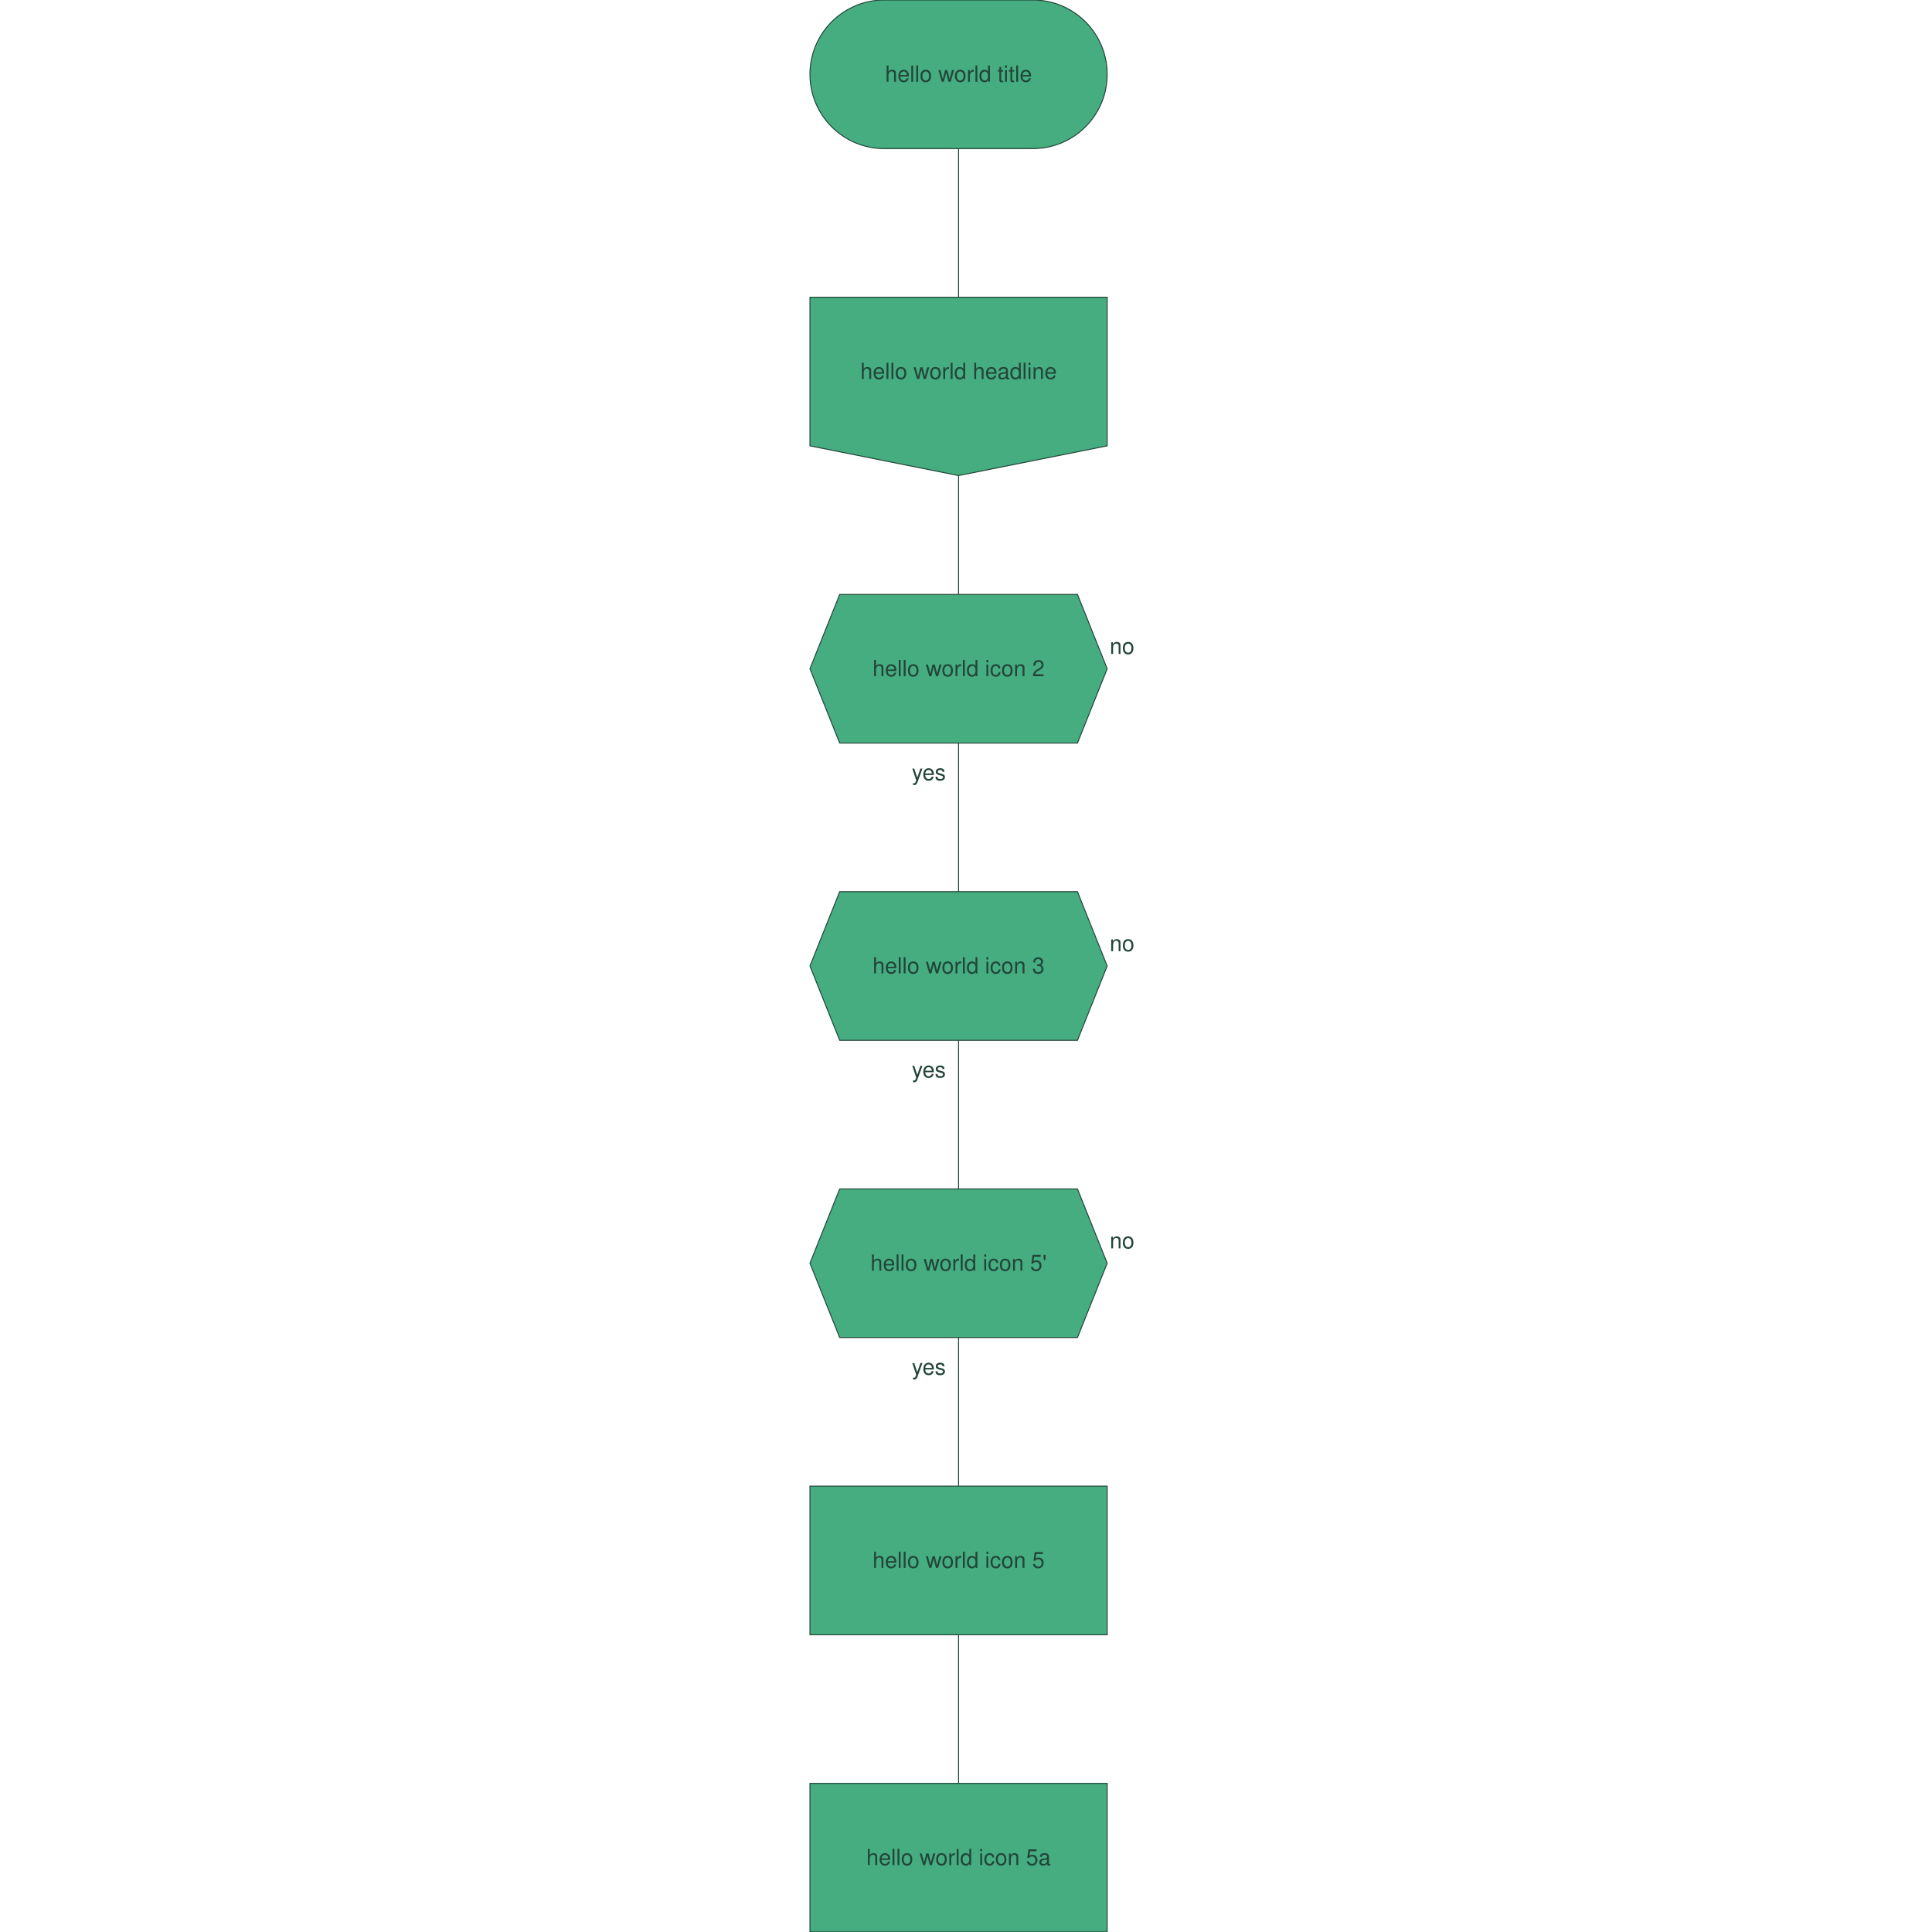
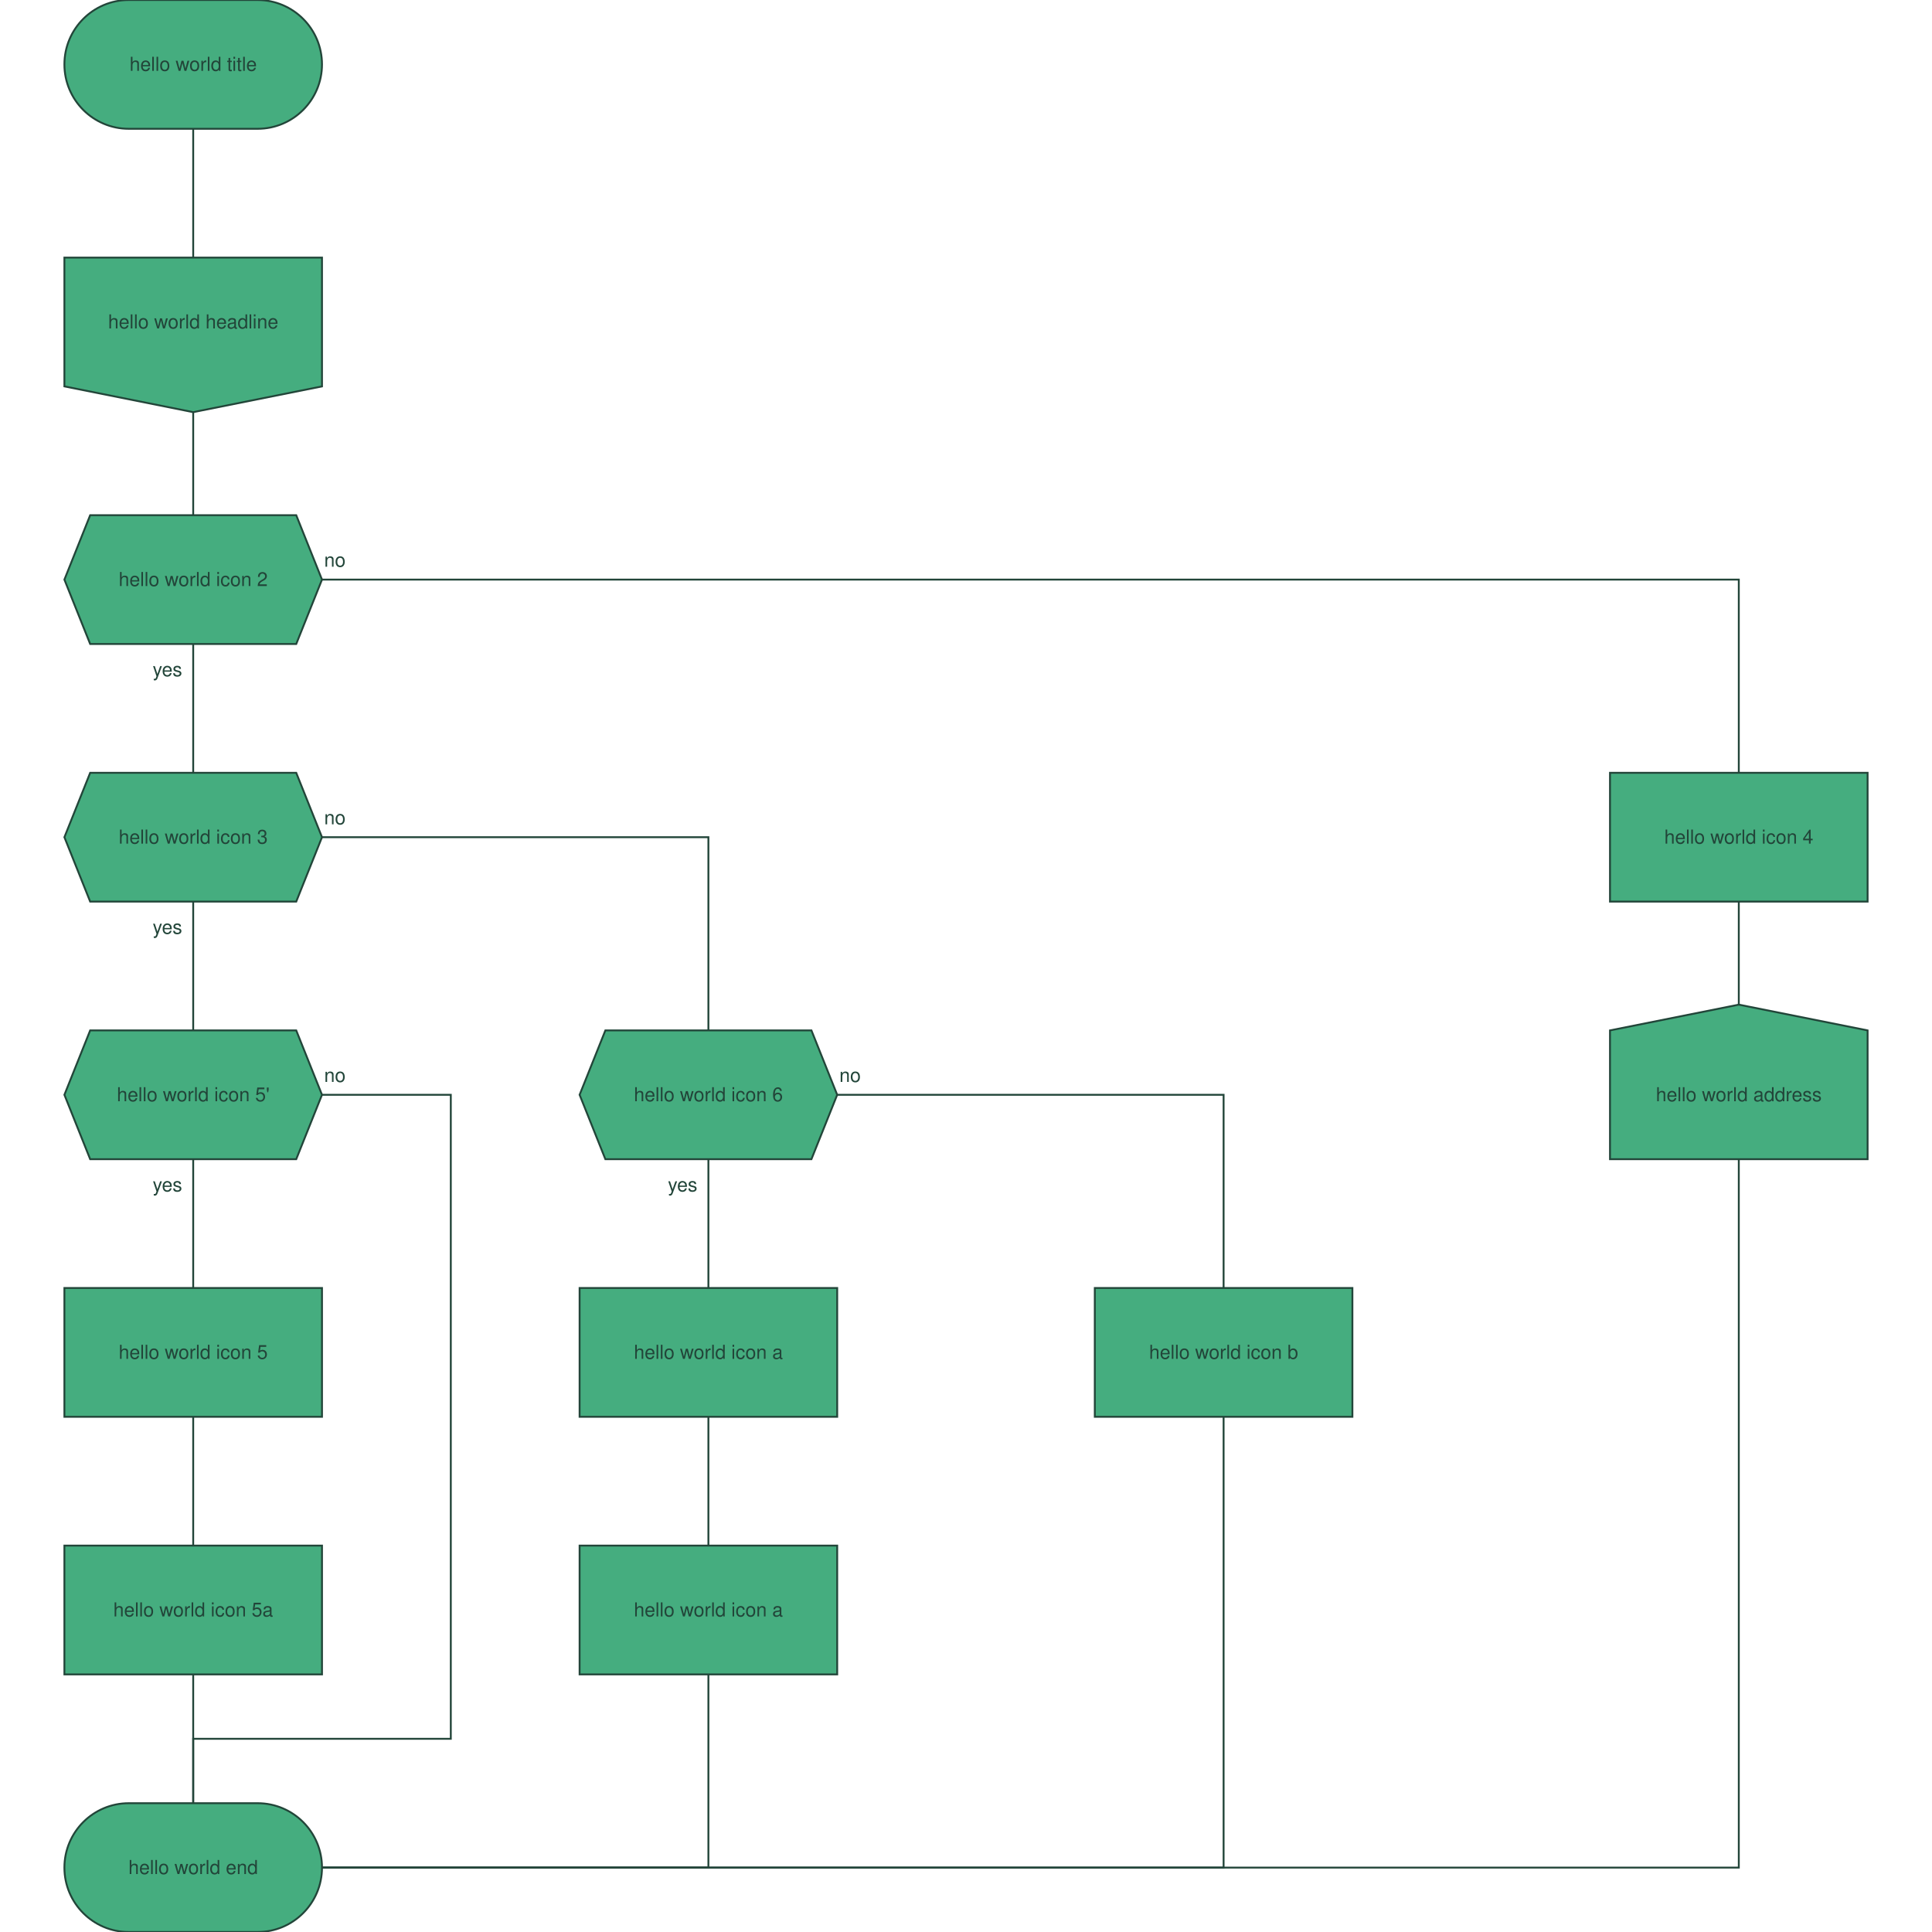
<svg xmlns="http://www.w3.org/2000/svg" font-size="1" viewBox="0.0 0.0 1000.0 1000.0" stroke="rgb(0,0,0)" width="1000" stroke-opacity="1" height="1000" version="1.1">
  <defs />
-   <g stroke-linejoin="miter" fill-opacity="0.0" fill="rgb(0,0,0)" stroke="rgb(34,69,57)" stroke-linecap="butt" stroke-miterlimit="10.0" stroke-opacity="1.0" stroke-width="0.5">
-     <path d="M 496.154,807.692 v 153.846 " />
+   <g stroke-linejoin="miter" fill-opacity="0.0" fill="rgb(0,0,0)" stroke="rgb(34,69,57)" stroke-linecap="butt" stroke-miterlimit="10.0" stroke-opacity="1.0" stroke-width="0.966">
+     <path d="M 900,566.667 v 400 h -800 " />
  </g>
-   <g stroke-linejoin="miter" fill-opacity="0.0" fill="rgb(0,0,0)" stroke="rgb(34,69,57)" stroke-linecap="butt" stroke-miterlimit="10.0" stroke-opacity="1.0" stroke-width="0.5">
-     <path d="M 496.154,653.846 v 153.846 " />
+   <g stroke-linejoin="miter" fill-opacity="0.0" fill="rgb(0,0,0)" stroke="rgb(34,69,57)" stroke-linecap="butt" stroke-miterlimit="10.0" stroke-opacity="1.0" stroke-width="0.966">
+     <path d="M 900,433.333 v 133.333 " />
  </g>
-   <g stroke-linejoin="miter" fill-opacity="0.0" fill="rgb(0,0,0)" stroke="rgb(34,69,57)" stroke-linecap="butt" stroke-miterlimit="10.0" stroke-opacity="1.0" stroke-width="0.5">
-     <path d="M 496.154,500 v 153.846 " />
+   <g stroke-linejoin="miter" fill-opacity="0.0" fill="rgb(0,0,0)" stroke="rgb(34,69,57)" stroke-linecap="butt" stroke-miterlimit="10.0" stroke-opacity="1.0" stroke-width="0.966">
+     <path d="M 633.333,700 v 266.667 h -533.333 " />
  </g>
-   <g stroke-linejoin="miter" fill-opacity="0.0" fill="rgb(0,0,0)" stroke="rgb(34,69,57)" stroke-linecap="butt" stroke-miterlimit="10.0" stroke-opacity="1.0" stroke-width="0.5">
-     <path d="M 496.154,346.154 v 153.846 " />
+   <g stroke-linejoin="miter" fill-opacity="0.0" fill="rgb(0,0,0)" stroke="rgb(34,69,57)" stroke-linecap="butt" stroke-miterlimit="10.0" stroke-opacity="1.0" stroke-width="0.966">
+     <path d="M 366.667,833.333 v 133.333 h -266.667 " />
  </g>
-   <g stroke-linejoin="miter" fill-opacity="0.0" fill="rgb(0,0,0)" stroke="rgb(34,69,57)" stroke-linecap="butt" stroke-miterlimit="10.0" stroke-opacity="1.0" stroke-width="0.5">
-     <path d="M 496.154,192.308 v 153.846 " />
+   <g stroke-linejoin="miter" fill-opacity="0.0" fill="rgb(0,0,0)" stroke="rgb(34,69,57)" stroke-linecap="butt" stroke-miterlimit="10.0" stroke-opacity="1.0" stroke-width="0.966">
+     <path d="M 366.667,700 v 133.333 " />
  </g>
-   <g stroke-linejoin="miter" fill-opacity="0.0" fill="rgb(0,0,0)" stroke="rgb(34,69,57)" stroke-linecap="butt" stroke-miterlimit="10.0" stroke-opacity="1.0" stroke-width="0.5">
-     <path d="M 496.154,38.462 v 153.846 " />
+   <g stroke-linejoin="miter" fill-opacity="0.0" fill="rgb(0,0,0)" stroke="rgb(34,69,57)" stroke-linecap="butt" stroke-miterlimit="10.0" stroke-opacity="1.0" stroke-width="0.966">
+     <path d="M 366.667,566.667 h 266.667 v 133.333 " />
  </g>
-   <g stroke-linejoin="miter" fill-opacity="1.0" fill="rgb(69,173,127)" stroke="rgb(34,69,57)" stroke-linecap="butt" stroke-miterlimit="10.0" stroke-opacity="1.0" stroke-width="0.5">
-     <path d="M 573.077,1000 l -0,-76.923 h -153.846 l -0,76.923 Z" />
+   <g stroke-linejoin="miter" fill-opacity="0.0" fill="rgb(0,0,0)" stroke="rgb(34,69,57)" stroke-linecap="butt" stroke-miterlimit="10.0" stroke-opacity="1.0" stroke-width="0.966">
+     <path d="M 366.667,566.667 v 133.333 " />
  </g>
-   <g stroke-linejoin="miter" fill-opacity="1.0" font-size="11.538px" fill="rgb(34,69,57)" stroke="rgb(0,0,0)" font-weight="300" font-family="helvetica" stroke-linecap="butt" stroke-miterlimit="10.0" stroke-opacity="1.0" stroke-width="1.608">
-     <text transform="matrix(1,0,0,1,496.1538,961.5385)" stroke="none" dominant-baseline="middle" text-anchor="middle">hello world icon 5a</text>
+   <g stroke-linejoin="miter" fill-opacity="0.0" fill="rgb(0,0,0)" stroke="rgb(34,69,57)" stroke-linecap="butt" stroke-miterlimit="10.0" stroke-opacity="1.0" stroke-width="0.966">
+     <path d="M 100,833.333 v 133.333 " />
  </g>
-   <g stroke-linejoin="miter" fill-opacity="1.0" fill="rgb(69,173,127)" stroke="rgb(34,69,57)" stroke-linecap="butt" stroke-miterlimit="10.0" stroke-opacity="1.0" stroke-width="0.5">
-     <path d="M 573.077,846.154 l -0,-76.923 h -153.846 l -0,76.923 Z" />
+   <g stroke-linejoin="miter" fill-opacity="0.0" fill="rgb(0,0,0)" stroke="rgb(34,69,57)" stroke-linecap="butt" stroke-miterlimit="10.0" stroke-opacity="1.0" stroke-width="0.966">
+     <path d="M 100,700 v 133.333 " />
  </g>
-   <g stroke-linejoin="miter" fill-opacity="1.0" font-size="11.538px" fill="rgb(34,69,57)" stroke="rgb(0,0,0)" font-weight="300" font-family="helvetica" stroke-linecap="butt" stroke-miterlimit="10.0" stroke-opacity="1.0" stroke-width="1.608">
-     <text transform="matrix(1,0,0,1,496.1538,807.6923)" stroke="none" dominant-baseline="middle" text-anchor="middle">hello world icon 5</text>
+   <g stroke-linejoin="miter" fill-opacity="0.0" fill="rgb(0,0,0)" stroke="rgb(34,69,57)" stroke-linecap="butt" stroke-miterlimit="10.0" stroke-opacity="1.0" stroke-width="0.966">
+     <path d="M 100,566.667 h 133.333 v 333.333 h -133.333 v 66.667 " />
  </g>
-   <g stroke-linejoin="miter" fill-opacity="1.0" fill="rgb(69,173,127)" stroke="rgb(34,69,57)" stroke-linecap="butt" stroke-miterlimit="10.0" stroke-opacity="1.0" stroke-width="0.5">
-     <path d="M 434.615,692.308 l -15.385,-38.462 l 15.385,-38.462 h 123.077 l 15.385,38.462 l -15.385,38.462 h -123.077 Z" />
+   <g stroke-linejoin="miter" fill-opacity="0.0" fill="rgb(0,0,0)" stroke="rgb(34,69,57)" stroke-linecap="butt" stroke-miterlimit="10.0" stroke-opacity="1.0" stroke-width="0.966">
+     <path d="M 100,566.667 v 133.333 " />
  </g>
-   <g stroke-linejoin="miter" fill-opacity="1.0" font-size="11.538px" fill="rgb(34,69,57)" stroke="rgb(0,0,0)" font-weight="300" font-family="helvetica" stroke-linecap="butt" stroke-miterlimit="10.0" stroke-opacity="1.0" stroke-width="1.608">
-     <text transform="matrix(1,0,0,1,580.7692,642.3077)" stroke="none" dominant-baseline="middle" text-anchor="middle">no</text>
+   <g stroke-linejoin="miter" fill-opacity="0.0" fill="rgb(0,0,0)" stroke="rgb(34,69,57)" stroke-linecap="butt" stroke-miterlimit="10.0" stroke-opacity="1.0" stroke-width="0.966">
+     <path d="M 100,433.333 h 266.667 v 133.333 " />
  </g>
-   <g stroke-linejoin="miter" fill-opacity="1.0" font-size="11.538px" fill="rgb(34,69,57)" stroke="rgb(0,0,0)" font-weight="300" font-family="helvetica" stroke-linecap="butt" stroke-miterlimit="10.0" stroke-opacity="1.0" stroke-width="1.608">
-     <text transform="matrix(1,0,0,1,480.7692,707.6923)" stroke="none" dominant-baseline="middle" text-anchor="middle">yes</text>
+   <g stroke-linejoin="miter" fill-opacity="0.0" fill="rgb(0,0,0)" stroke="rgb(34,69,57)" stroke-linecap="butt" stroke-miterlimit="10.0" stroke-opacity="1.0" stroke-width="0.966">
+     <path d="M 100,433.333 v 133.333 " />
  </g>
-   <g stroke-linejoin="miter" fill-opacity="1.0" font-size="11.538px" fill="rgb(34,69,57)" stroke="rgb(0,0,0)" font-weight="300" font-family="helvetica" stroke-linecap="butt" stroke-miterlimit="10.0" stroke-opacity="1.0" stroke-width="1.608">
-     <text transform="matrix(1,0,0,1,496.1538,653.8462)" stroke="none" dominant-baseline="middle" text-anchor="middle">hello world icon 5'</text>
+   <g stroke-linejoin="miter" fill-opacity="0.0" fill="rgb(0,0,0)" stroke="rgb(34,69,57)" stroke-linecap="butt" stroke-miterlimit="10.0" stroke-opacity="1.0" stroke-width="0.966">
+     <path d="M 100,300 h 800 v 133.333 " />
  </g>
-   <g stroke-linejoin="miter" fill-opacity="1.0" fill="rgb(69,173,127)" stroke="rgb(34,69,57)" stroke-linecap="butt" stroke-miterlimit="10.0" stroke-opacity="1.0" stroke-width="0.5">
-     <path d="M 434.615,538.462 l -15.385,-38.462 l 15.385,-38.462 h 123.077 l 15.385,38.462 l -15.385,38.462 h -123.077 Z" />
+   <g stroke-linejoin="miter" fill-opacity="0.0" fill="rgb(0,0,0)" stroke="rgb(34,69,57)" stroke-linecap="butt" stroke-miterlimit="10.0" stroke-opacity="1.0" stroke-width="0.966">
+     <path d="M 100,300 v 133.333 " />
  </g>
-   <g stroke-linejoin="miter" fill-opacity="1.0" font-size="11.538px" fill="rgb(34,69,57)" stroke="rgb(0,0,0)" font-weight="300" font-family="helvetica" stroke-linecap="butt" stroke-miterlimit="10.0" stroke-opacity="1.0" stroke-width="1.608">
-     <text transform="matrix(1,0,0,1,580.7692,488.4615)" stroke="none" dominant-baseline="middle" text-anchor="middle">no</text>
+   <g stroke-linejoin="miter" fill-opacity="0.0" fill="rgb(0,0,0)" stroke="rgb(34,69,57)" stroke-linecap="butt" stroke-miterlimit="10.0" stroke-opacity="1.0" stroke-width="0.966">
+     <path d="M 100,166.667 v 133.333 " />
  </g>
-   <g stroke-linejoin="miter" fill-opacity="1.0" font-size="11.538px" fill="rgb(34,69,57)" stroke="rgb(0,0,0)" font-weight="300" font-family="helvetica" stroke-linecap="butt" stroke-miterlimit="10.0" stroke-opacity="1.0" stroke-width="1.608">
-     <text transform="matrix(1,0,0,1,480.7692,553.8462)" stroke="none" dominant-baseline="middle" text-anchor="middle">yes</text>
+   <g stroke-linejoin="miter" fill-opacity="0.0" fill="rgb(0,0,0)" stroke="rgb(34,69,57)" stroke-linecap="butt" stroke-miterlimit="10.0" stroke-opacity="1.0" stroke-width="0.966">
+     <path d="M 100,33.333 v 133.333 " />
  </g>
-   <g stroke-linejoin="miter" fill-opacity="1.0" font-size="11.538px" fill="rgb(34,69,57)" stroke="rgb(0,0,0)" font-weight="300" font-family="helvetica" stroke-linecap="butt" stroke-miterlimit="10.0" stroke-opacity="1.0" stroke-width="1.608">
-     <text transform="matrix(1,0,0,1,496.1538,500)" stroke="none" dominant-baseline="middle" text-anchor="middle">hello world icon 3</text>
+   <g stroke-linejoin="miter" fill-opacity="1.0" fill="rgb(69,173,127)" stroke="rgb(34,69,57)" stroke-linecap="butt" stroke-miterlimit="10.0" stroke-opacity="1.0" stroke-width="0.966">
+     <path d="M 833.333,600 v -66.667 l 66.667,-13.333 l 66.667,13.333 v 66.667 h -133.333 Z" />
  </g>
-   <g stroke-linejoin="miter" fill-opacity="1.0" fill="rgb(69,173,127)" stroke="rgb(34,69,57)" stroke-linecap="butt" stroke-miterlimit="10.0" stroke-opacity="1.0" stroke-width="0.5">
-     <path d="M 434.615,384.615 l -15.385,-38.462 l 15.385,-38.462 h 123.077 l 15.385,38.462 l -15.385,38.462 h -123.077 Z" />
+   <g stroke-linejoin="miter" fill-opacity="1.0" font-size="10.0px" fill="rgb(34,69,57)" stroke="rgb(0,0,0)" font-weight="300" font-family="helvetica" stroke-linecap="butt" stroke-miterlimit="10.0" stroke-opacity="1.0" stroke-width="3.864">
+     <text transform="matrix(1,0,0,1,900,566.6667)" stroke="none" dominant-baseline="middle" text-anchor="middle">hello world address</text>
  </g>
-   <g stroke-linejoin="miter" fill-opacity="1.0" font-size="11.538px" fill="rgb(34,69,57)" stroke="rgb(0,0,0)" font-weight="300" font-family="helvetica" stroke-linecap="butt" stroke-miterlimit="10.0" stroke-opacity="1.0" stroke-width="1.608">
-     <text transform="matrix(1,0,0,1,580.7692,334.6154)" stroke="none" dominant-baseline="middle" text-anchor="middle">no</text>
+   <g stroke-linejoin="miter" fill-opacity="1.0" fill="rgb(69,173,127)" stroke="rgb(34,69,57)" stroke-linecap="butt" stroke-miterlimit="10.0" stroke-opacity="1.0" stroke-width="0.966">
+     <path d="M 966.667,466.667 l -0,-66.667 h -133.333 l -0,66.667 Z" />
  </g>
-   <g stroke-linejoin="miter" fill-opacity="1.0" font-size="11.538px" fill="rgb(34,69,57)" stroke="rgb(0,0,0)" font-weight="300" font-family="helvetica" stroke-linecap="butt" stroke-miterlimit="10.0" stroke-opacity="1.0" stroke-width="1.608">
-     <text transform="matrix(1,0,0,1,480.7692,400)" stroke="none" dominant-baseline="middle" text-anchor="middle">yes</text>
+   <g stroke-linejoin="miter" fill-opacity="1.0" font-size="10.0px" fill="rgb(34,69,57)" stroke="rgb(0,0,0)" font-weight="300" font-family="helvetica" stroke-linecap="butt" stroke-miterlimit="10.0" stroke-opacity="1.0" stroke-width="3.864">
+     <text transform="matrix(1,0,0,1,900,433.3333)" stroke="none" dominant-baseline="middle" text-anchor="middle">hello world icon 4</text>
  </g>
-   <g stroke-linejoin="miter" fill-opacity="1.0" font-size="11.538px" fill="rgb(34,69,57)" stroke="rgb(0,0,0)" font-weight="300" font-family="helvetica" stroke-linecap="butt" stroke-miterlimit="10.0" stroke-opacity="1.0" stroke-width="1.608">
-     <text transform="matrix(1,0,0,1,496.1538,346.1538)" stroke="none" dominant-baseline="middle" text-anchor="middle">hello world icon 2</text>
+   <g stroke-linejoin="miter" fill-opacity="1.0" fill="rgb(69,173,127)" stroke="rgb(34,69,57)" stroke-linecap="butt" stroke-miterlimit="10.0" stroke-opacity="1.0" stroke-width="0.966">
+     <path d="M 700,733.333 l -0,-66.667 h -133.333 l -0,66.667 Z" />
  </g>
-   <g stroke-linejoin="miter" fill-opacity="1.0" fill="rgb(69,173,127)" stroke="rgb(34,69,57)" stroke-linecap="butt" stroke-miterlimit="10.0" stroke-opacity="1.0" stroke-width="0.5">
-     <path d="M 419.231,230.769 v -76.923 h 153.846 v 76.923 l -76.923,15.385 Z" />
+   <g stroke-linejoin="miter" fill-opacity="1.0" font-size="10.0px" fill="rgb(34,69,57)" stroke="rgb(0,0,0)" font-weight="300" font-family="helvetica" stroke-linecap="butt" stroke-miterlimit="10.0" stroke-opacity="1.0" stroke-width="3.864">
+     <text transform="matrix(1,0,0,1,633.3333,700)" stroke="none" dominant-baseline="middle" text-anchor="middle">hello world icon b</text>
  </g>
-   <g stroke-linejoin="miter" fill-opacity="1.0" font-size="11.538px" fill="rgb(34,69,57)" stroke="rgb(0,0,0)" font-weight="300" font-family="helvetica" stroke-linecap="butt" stroke-miterlimit="10.0" stroke-opacity="1.0" stroke-width="1.608">
-     <text transform="matrix(1,0,0,1,496.1538,192.3077)" stroke="none" dominant-baseline="middle" text-anchor="middle">hello world headline</text>
+   <g stroke-linejoin="miter" fill-opacity="1.0" fill="rgb(69,173,127)" stroke="rgb(34,69,57)" stroke-linecap="butt" stroke-miterlimit="10.0" stroke-opacity="1.0" stroke-width="0.966">
+     <path d="M 433.333,866.667 l -0,-66.667 h -133.333 l -0,66.667 Z" />
  </g>
-   <g stroke-linejoin="miter" fill-opacity="1.0" fill="rgb(69,173,127)" stroke="rgb(34,69,57)" stroke-linecap="butt" stroke-miterlimit="10.0" stroke-opacity="1.0" stroke-width="0.5">
-     <path d="M 573.077,38.462 h 0 c 0,-21.242 -17.22,-38.462 -38.462 -38.462h -76.923 c -21.242,-0 -38.462,17.22 -38.462 38.462h 0 c -0,21.242 17.22,38.462 38.462 38.462h 76.923 c 21.242,0 38.462,-17.22 38.462 -38.462Z" />
+   <g stroke-linejoin="miter" fill-opacity="1.0" font-size="10.0px" fill="rgb(34,69,57)" stroke="rgb(0,0,0)" font-weight="300" font-family="helvetica" stroke-linecap="butt" stroke-miterlimit="10.0" stroke-opacity="1.0" stroke-width="3.864">
+     <text transform="matrix(1,0,0,1,366.6667,833.3333)" stroke="none" dominant-baseline="middle" text-anchor="middle">hello world icon a</text>
  </g>
-   <g stroke-linejoin="miter" fill-opacity="1.0" font-size="11.538px" fill="rgb(34,69,57)" stroke="rgb(0,0,0)" font-weight="300" font-family="helvetica" stroke-linecap="butt" stroke-miterlimit="10.0" stroke-opacity="1.0" stroke-width="1.608">
-     <text transform="matrix(1,0,0,1,496.1538,38.4615)" stroke="none" dominant-baseline="middle" text-anchor="middle">hello world title</text>
+   <g stroke-linejoin="miter" fill-opacity="1.0" fill="rgb(69,173,127)" stroke="rgb(34,69,57)" stroke-linecap="butt" stroke-miterlimit="10.0" stroke-opacity="1.0" stroke-width="0.966">
+     <path d="M 433.333,733.333 l -0,-66.667 h -133.333 l -0,66.667 Z" />
+   </g>
+   <g stroke-linejoin="miter" fill-opacity="1.0" font-size="10.0px" fill="rgb(34,69,57)" stroke="rgb(0,0,0)" font-weight="300" font-family="helvetica" stroke-linecap="butt" stroke-miterlimit="10.0" stroke-opacity="1.0" stroke-width="3.864">
+     <text transform="matrix(1,0,0,1,366.6667,700)" stroke="none" dominant-baseline="middle" text-anchor="middle">hello world icon a</text>
+   </g>
+   <g stroke-linejoin="miter" fill-opacity="1.0" fill="rgb(69,173,127)" stroke="rgb(34,69,57)" stroke-linecap="butt" stroke-miterlimit="10.0" stroke-opacity="1.0" stroke-width="0.966">
+     <path d="M 313.333,600 l -13.333,-33.333 l 13.333,-33.333 h 106.667 l 13.333,33.333 l -13.333,33.333 h -106.667 Z" />
+   </g>
+   <g stroke-linejoin="miter" fill-opacity="1.0" font-size="10.0px" fill="rgb(34,69,57)" stroke="rgb(0,0,0)" font-weight="300" font-family="helvetica" stroke-linecap="butt" stroke-miterlimit="10.0" stroke-opacity="1.0" stroke-width="3.864">
+     <text transform="matrix(1,0,0,1,440,556.6667)" stroke="none" dominant-baseline="middle" text-anchor="middle">no</text>
+   </g>
+   <g stroke-linejoin="miter" fill-opacity="1.0" font-size="10.0px" fill="rgb(34,69,57)" stroke="rgb(0,0,0)" font-weight="300" font-family="helvetica" stroke-linecap="butt" stroke-miterlimit="10.0" stroke-opacity="1.0" stroke-width="3.864">
+     <text transform="matrix(1,0,0,1,353.3333,613.3333)" stroke="none" dominant-baseline="middle" text-anchor="middle">yes</text>
+   </g>
+   <g stroke-linejoin="miter" fill-opacity="1.0" font-size="10.0px" fill="rgb(34,69,57)" stroke="rgb(0,0,0)" font-weight="300" font-family="helvetica" stroke-linecap="butt" stroke-miterlimit="10.0" stroke-opacity="1.0" stroke-width="3.864">
+     <text transform="matrix(1,0,0,1,366.6667,566.6667)" stroke="none" dominant-baseline="middle" text-anchor="middle">hello world icon 6</text>
+   </g>
+   <g stroke-linejoin="miter" fill-opacity="1.0" fill="rgb(69,173,127)" stroke="rgb(34,69,57)" stroke-linecap="butt" stroke-miterlimit="10.0" stroke-opacity="1.0" stroke-width="0.966">
+     <path d="M 166.667,966.667 h 0 c 0,-18.41 -14.924,-33.333 -33.333 -33.333h -66.667 c -18.41,-0 -33.333,14.924 -33.333 33.333h 0 c -0,18.41 14.924,33.333 33.333 33.333h 66.667 c 18.41,0 33.333,-14.924 33.333 -33.333Z" />
+   </g>
+   <g stroke-linejoin="miter" fill-opacity="1.0" font-size="10.0px" fill="rgb(34,69,57)" stroke="rgb(0,0,0)" font-weight="300" font-family="helvetica" stroke-linecap="butt" stroke-miterlimit="10.0" stroke-opacity="1.0" stroke-width="3.864">
+     <text transform="matrix(1,0,0,1,100,966.6667)" stroke="none" dominant-baseline="middle" text-anchor="middle">hello world end</text>
+   </g>
+   <g stroke-linejoin="miter" fill-opacity="1.0" fill="rgb(69,173,127)" stroke="rgb(34,69,57)" stroke-linecap="butt" stroke-miterlimit="10.0" stroke-opacity="1.0" stroke-width="0.966">
+     <path d="M 166.667,866.667 l -0,-66.667 h -133.333 l -0,66.667 Z" />
+   </g>
+   <g stroke-linejoin="miter" fill-opacity="1.0" font-size="10.0px" fill="rgb(34,69,57)" stroke="rgb(0,0,0)" font-weight="300" font-family="helvetica" stroke-linecap="butt" stroke-miterlimit="10.0" stroke-opacity="1.0" stroke-width="3.864">
+     <text transform="matrix(1,0,0,1,100,833.3333)" stroke="none" dominant-baseline="middle" text-anchor="middle">hello world icon 5a</text>
+   </g>
+   <g stroke-linejoin="miter" fill-opacity="1.0" fill="rgb(69,173,127)" stroke="rgb(34,69,57)" stroke-linecap="butt" stroke-miterlimit="10.0" stroke-opacity="1.0" stroke-width="0.966">
+     <path d="M 166.667,733.333 l -0,-66.667 h -133.333 l -0,66.667 Z" />
+   </g>
+   <g stroke-linejoin="miter" fill-opacity="1.0" font-size="10.0px" fill="rgb(34,69,57)" stroke="rgb(0,0,0)" font-weight="300" font-family="helvetica" stroke-linecap="butt" stroke-miterlimit="10.0" stroke-opacity="1.0" stroke-width="3.864">
+     <text transform="matrix(1,0,0,1,100,700)" stroke="none" dominant-baseline="middle" text-anchor="middle">hello world icon 5</text>
+   </g>
+   <g stroke-linejoin="miter" fill-opacity="1.0" fill="rgb(69,173,127)" stroke="rgb(34,69,57)" stroke-linecap="butt" stroke-miterlimit="10.0" stroke-opacity="1.0" stroke-width="0.966">
+     <path d="M 46.667,600 l -13.333,-33.333 l 13.333,-33.333 h 106.667 l 13.333,33.333 l -13.333,33.333 h -106.667 Z" />
+   </g>
+   <g stroke-linejoin="miter" fill-opacity="1.0" font-size="10.0px" fill="rgb(34,69,57)" stroke="rgb(0,0,0)" font-weight="300" font-family="helvetica" stroke-linecap="butt" stroke-miterlimit="10.0" stroke-opacity="1.0" stroke-width="3.864">
+     <text transform="matrix(1,0,0,1,173.3333,556.6667)" stroke="none" dominant-baseline="middle" text-anchor="middle">no</text>
+   </g>
+   <g stroke-linejoin="miter" fill-opacity="1.0" font-size="10.0px" fill="rgb(34,69,57)" stroke="rgb(0,0,0)" font-weight="300" font-family="helvetica" stroke-linecap="butt" stroke-miterlimit="10.0" stroke-opacity="1.0" stroke-width="3.864">
+     <text transform="matrix(1,0,0,1,86.6667,613.3333)" stroke="none" dominant-baseline="middle" text-anchor="middle">yes</text>
+   </g>
+   <g stroke-linejoin="miter" fill-opacity="1.0" font-size="10.0px" fill="rgb(34,69,57)" stroke="rgb(0,0,0)" font-weight="300" font-family="helvetica" stroke-linecap="butt" stroke-miterlimit="10.0" stroke-opacity="1.0" stroke-width="3.864">
+     <text transform="matrix(1,0,0,1,100,566.6667)" stroke="none" dominant-baseline="middle" text-anchor="middle">hello world icon 5'</text>
+   </g>
+   <g stroke-linejoin="miter" fill-opacity="1.0" fill="rgb(69,173,127)" stroke="rgb(34,69,57)" stroke-linecap="butt" stroke-miterlimit="10.0" stroke-opacity="1.0" stroke-width="0.966">
+     <path d="M 46.667,466.667 l -13.333,-33.333 l 13.333,-33.333 h 106.667 l 13.333,33.333 l -13.333,33.333 h -106.667 Z" />
+   </g>
+   <g stroke-linejoin="miter" fill-opacity="1.0" font-size="10.0px" fill="rgb(34,69,57)" stroke="rgb(0,0,0)" font-weight="300" font-family="helvetica" stroke-linecap="butt" stroke-miterlimit="10.0" stroke-opacity="1.0" stroke-width="3.864">
+     <text transform="matrix(1,0,0,1,173.3333,423.3333)" stroke="none" dominant-baseline="middle" text-anchor="middle">no</text>
+   </g>
+   <g stroke-linejoin="miter" fill-opacity="1.0" font-size="10.0px" fill="rgb(34,69,57)" stroke="rgb(0,0,0)" font-weight="300" font-family="helvetica" stroke-linecap="butt" stroke-miterlimit="10.0" stroke-opacity="1.0" stroke-width="3.864">
+     <text transform="matrix(1,0,0,1,86.6667,480)" stroke="none" dominant-baseline="middle" text-anchor="middle">yes</text>
+   </g>
+   <g stroke-linejoin="miter" fill-opacity="1.0" font-size="10.0px" fill="rgb(34,69,57)" stroke="rgb(0,0,0)" font-weight="300" font-family="helvetica" stroke-linecap="butt" stroke-miterlimit="10.0" stroke-opacity="1.0" stroke-width="3.864">
+     <text transform="matrix(1,0,0,1,100,433.3333)" stroke="none" dominant-baseline="middle" text-anchor="middle">hello world icon 3</text>
+   </g>
+   <g stroke-linejoin="miter" fill-opacity="1.0" fill="rgb(69,173,127)" stroke="rgb(34,69,57)" stroke-linecap="butt" stroke-miterlimit="10.0" stroke-opacity="1.0" stroke-width="0.966">
+     <path d="M 46.667,333.333 l -13.333,-33.333 l 13.333,-33.333 h 106.667 l 13.333,33.333 l -13.333,33.333 h -106.667 Z" />
+   </g>
+   <g stroke-linejoin="miter" fill-opacity="1.0" font-size="10.0px" fill="rgb(34,69,57)" stroke="rgb(0,0,0)" font-weight="300" font-family="helvetica" stroke-linecap="butt" stroke-miterlimit="10.0" stroke-opacity="1.0" stroke-width="3.864">
+     <text transform="matrix(1,0,0,1,173.3333,290)" stroke="none" dominant-baseline="middle" text-anchor="middle">no</text>
+   </g>
+   <g stroke-linejoin="miter" fill-opacity="1.0" font-size="10.0px" fill="rgb(34,69,57)" stroke="rgb(0,0,0)" font-weight="300" font-family="helvetica" stroke-linecap="butt" stroke-miterlimit="10.0" stroke-opacity="1.0" stroke-width="3.864">
+     <text transform="matrix(1,0,0,1,86.6667,346.6667)" stroke="none" dominant-baseline="middle" text-anchor="middle">yes</text>
+   </g>
+   <g stroke-linejoin="miter" fill-opacity="1.0" font-size="10.0px" fill="rgb(34,69,57)" stroke="rgb(0,0,0)" font-weight="300" font-family="helvetica" stroke-linecap="butt" stroke-miterlimit="10.0" stroke-opacity="1.0" stroke-width="3.864">
+     <text transform="matrix(1,0,0,1,100,300)" stroke="none" dominant-baseline="middle" text-anchor="middle">hello world icon 2</text>
+   </g>
+   <g stroke-linejoin="miter" fill-opacity="1.0" fill="rgb(69,173,127)" stroke="rgb(34,69,57)" stroke-linecap="butt" stroke-miterlimit="10.0" stroke-opacity="1.0" stroke-width="0.966">
+     <path d="M 33.333,200 v -66.667 h 133.333 v 66.667 l -66.667,13.333 Z" />
+   </g>
+   <g stroke-linejoin="miter" fill-opacity="1.0" font-size="10.0px" fill="rgb(34,69,57)" stroke="rgb(0,0,0)" font-weight="300" font-family="helvetica" stroke-linecap="butt" stroke-miterlimit="10.0" stroke-opacity="1.0" stroke-width="3.864">
+     <text transform="matrix(1,0,0,1,100,166.6667)" stroke="none" dominant-baseline="middle" text-anchor="middle">hello world headline</text>
+   </g>
+   <g stroke-linejoin="miter" fill-opacity="1.0" fill="rgb(69,173,127)" stroke="rgb(34,69,57)" stroke-linecap="butt" stroke-miterlimit="10.0" stroke-opacity="1.0" stroke-width="0.966">
+     <path d="M 166.667,33.333 h 0 c 0,-18.41 -14.924,-33.333 -33.333 -33.333h -66.667 c -18.41,-0 -33.333,14.924 -33.333 33.333h 0 c -0,18.41 14.924,33.333 33.333 33.333h 66.667 c 18.41,0 33.333,-14.924 33.333 -33.333Z" />
+   </g>
+   <g stroke-linejoin="miter" fill-opacity="1.0" font-size="10.0px" fill="rgb(34,69,57)" stroke="rgb(0,0,0)" font-weight="300" font-family="helvetica" stroke-linecap="butt" stroke-miterlimit="10.0" stroke-opacity="1.0" stroke-width="3.864">
+     <text transform="matrix(1,0,0,1,100,33.3333)" stroke="none" dominant-baseline="middle" text-anchor="middle">hello world title</text>
  </g>
</svg>
